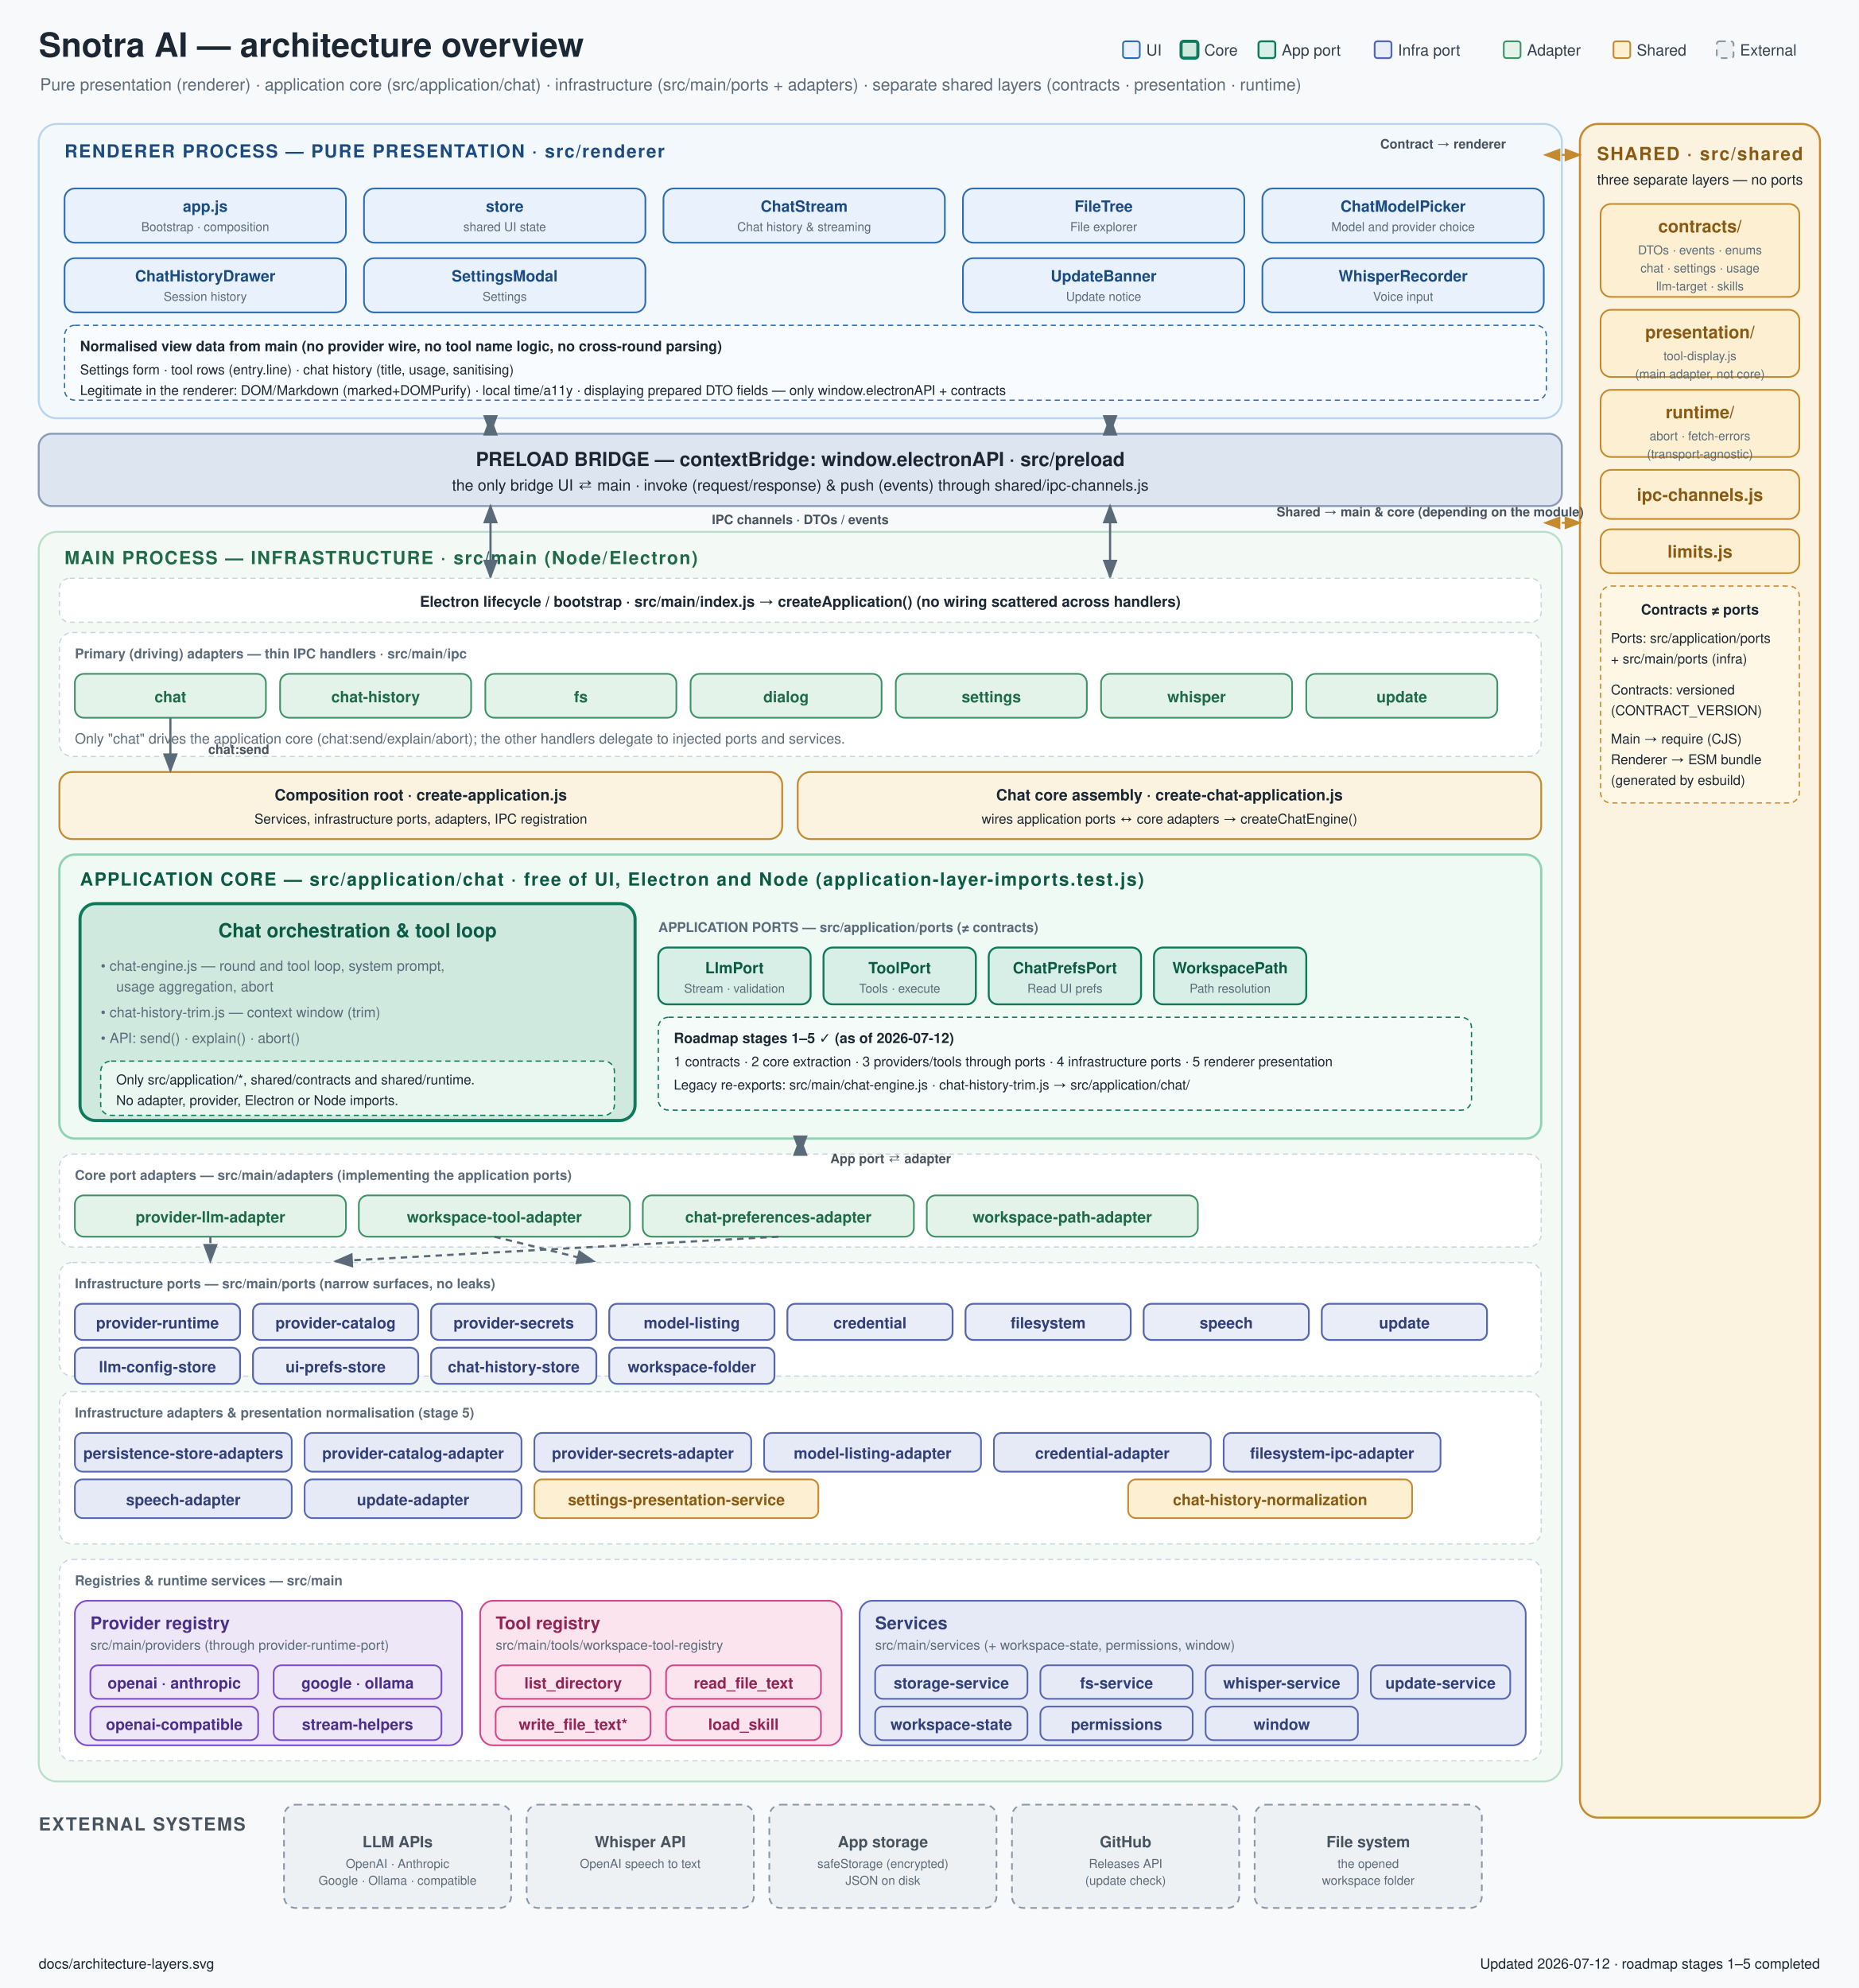
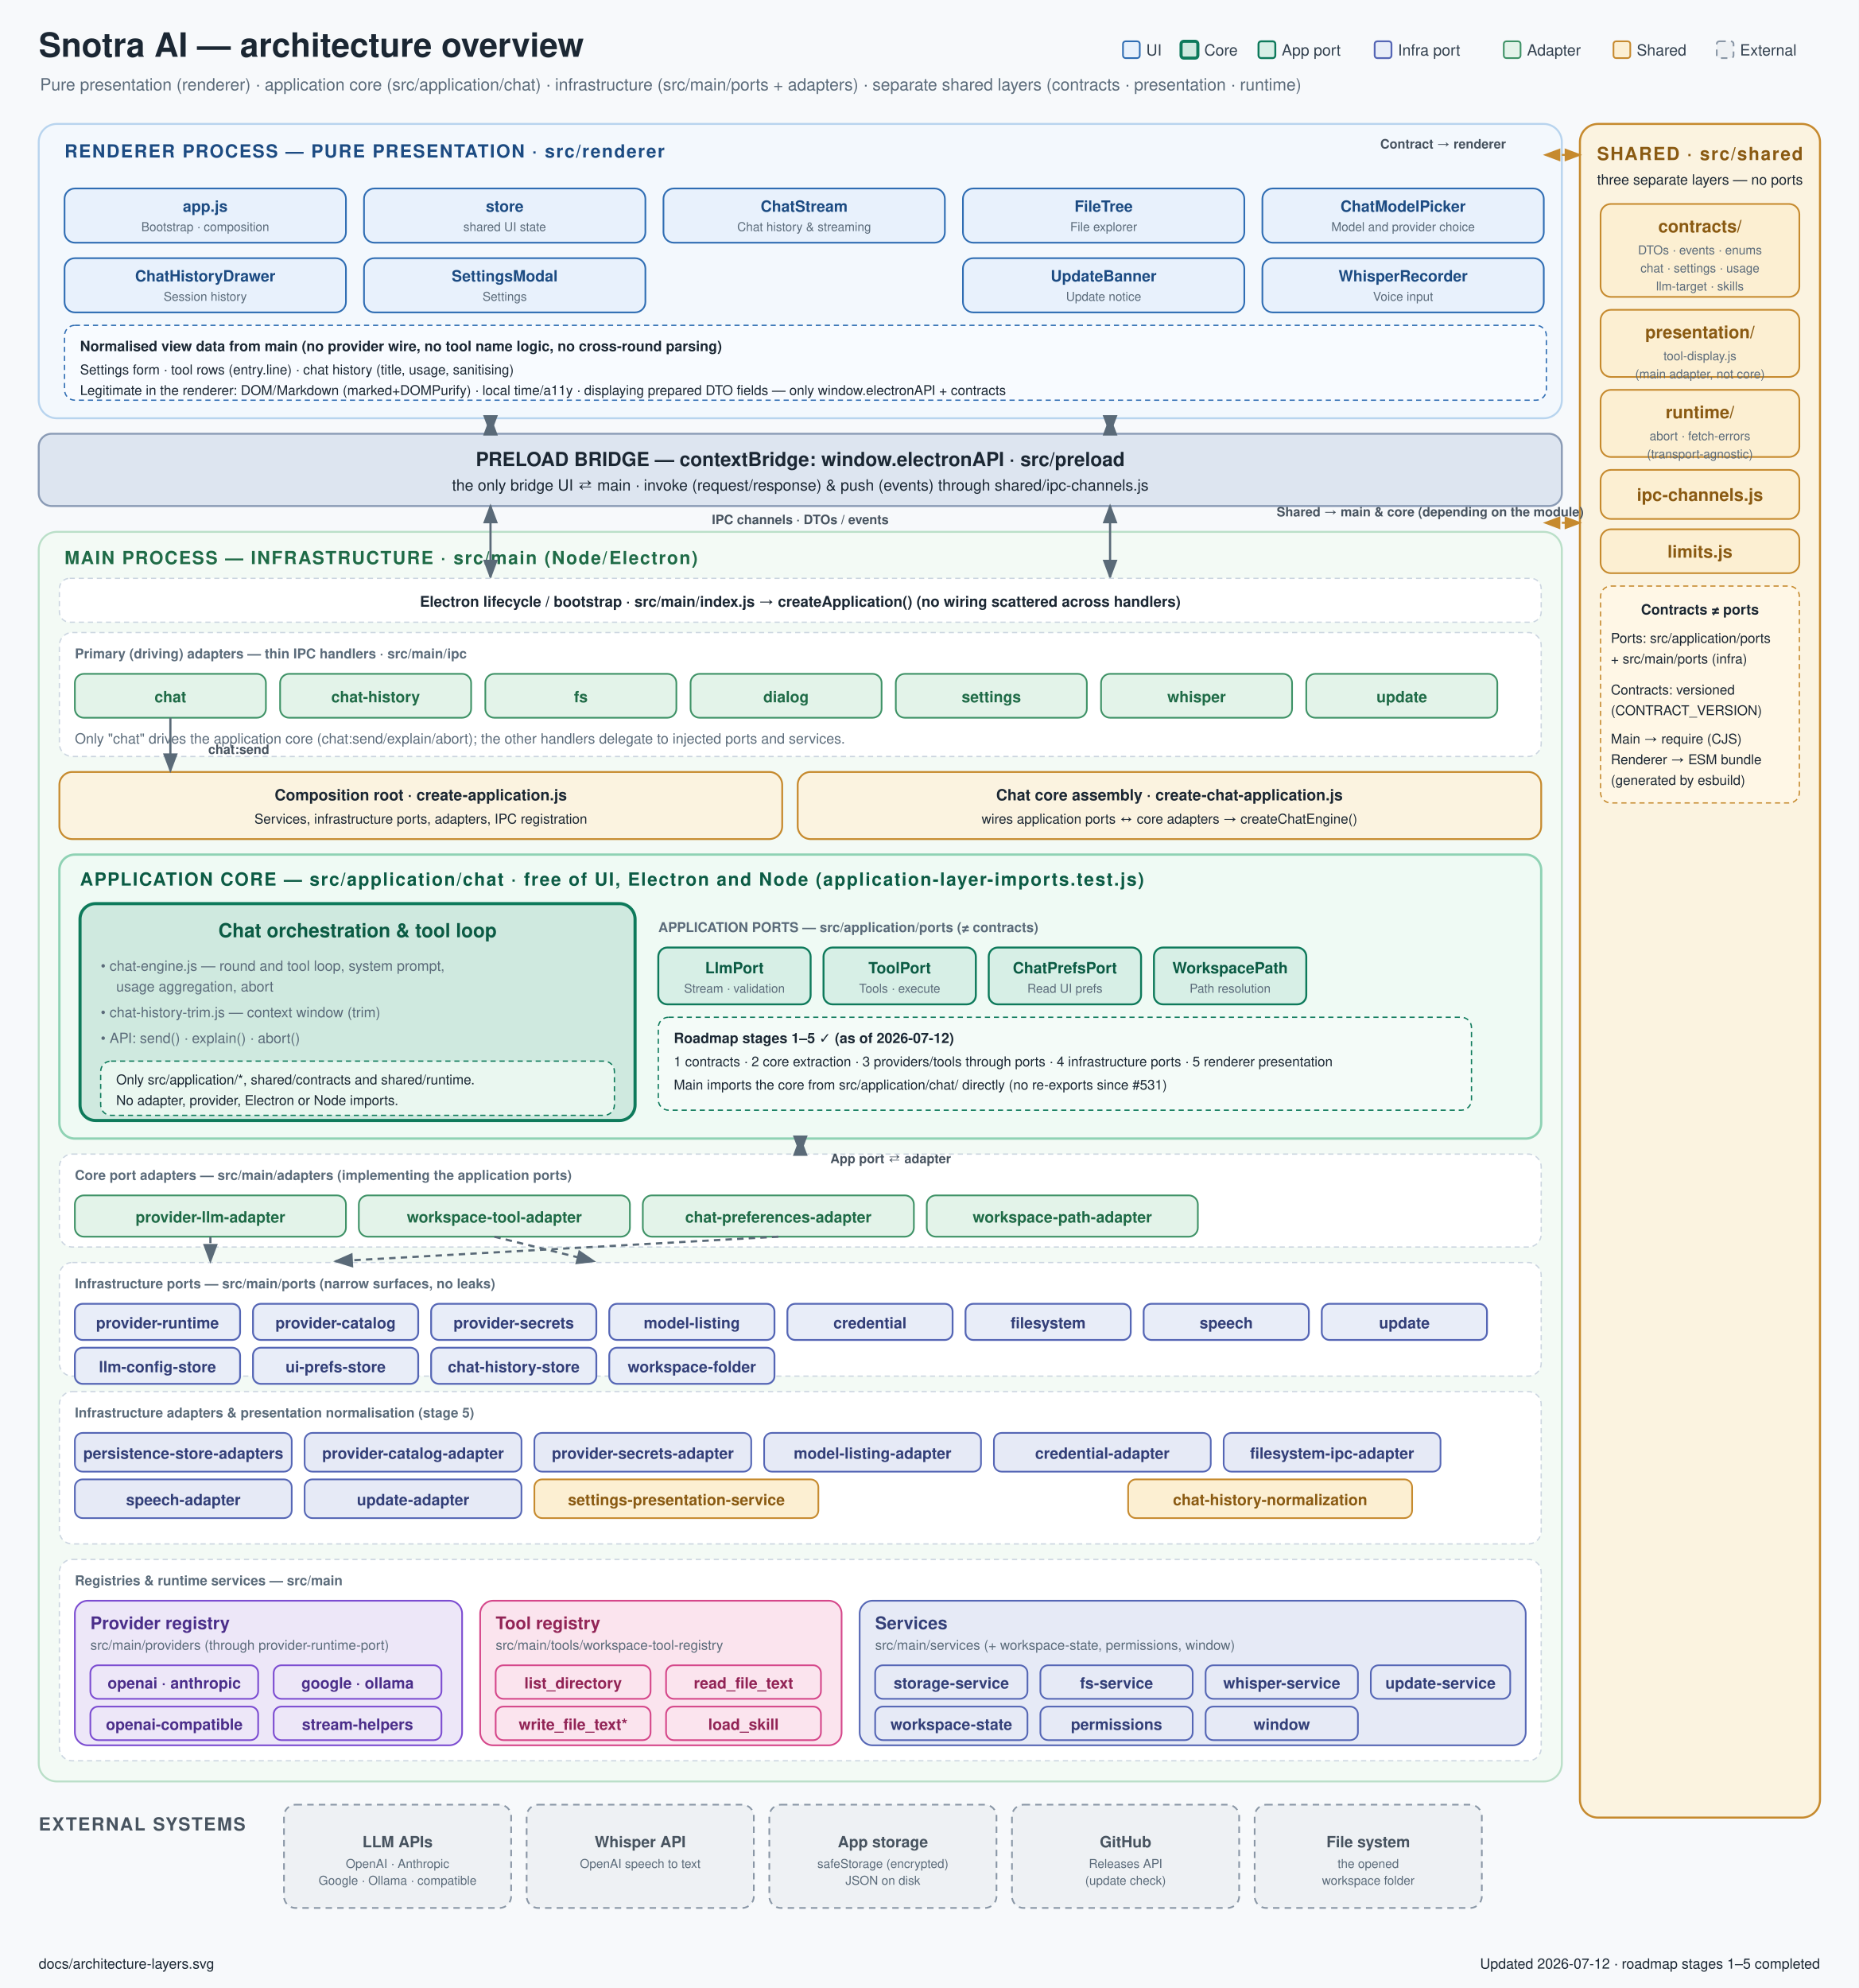
<svg xmlns="http://www.w3.org/2000/svg" viewBox="0 0 1440 1540" width="1440" height="1540" role="img" aria-labelledby="title desc" font-family="'Segoe UI', Helvetica, Arial, sans-serif">
  <defs>
    <marker id="ah" viewBox="0 0 8 6" markerWidth="9" markerHeight="7" refX="7" refY="3" orient="auto-start-reverse">
      <path d="M0,0 L8,3 L0,6 Z" fill="#5a6a78" />
    </marker>
    <marker id="ahc" viewBox="0 0 8 6" markerWidth="9" markerHeight="7" refX="7" refY="3" orient="auto-start-reverse">
      <path d="M0,0 L8,3 L0,6 Z" fill="#c68a2e" />
    </marker>
    <style>
      text{fill:#1b2733}
      .t-title{font-size:26px;font-weight:700}
      .t-sub{font-size:13px;fill:#5b6b7a}
      .zlabel{font-size:14px;font-weight:700;letter-spacing:1px}
      .btitle{font-size:13.5px;font-weight:700}
      .bsub{font-size:10.5px;fill:#5b6b7a}
      .chip{font-size:12px;font-weight:600;text-anchor:middle}
      .chipsub{font-size:9.5px;fill:#5b6b7a;text-anchor:middle}
      .note{font-size:11px;fill:#5b6b7a}
      .arrlbl{font-size:10px;fill:#47535f;font-weight:600;text-anchor:middle}
      .legend{font-size:12px;fill:#33414f}
      .tt-ui{fill:#1c4b82}.tt-hand{fill:#1f6b47}.tt-prov{fill:#4b2e8a}
      .tt-tool{fill:#922456}.tt-svc{fill:#333f78}.tt-ext{fill:#47535f}
      .tt-core{fill:#0b5b44}.tt-contract{fill:#8a5a12}
      rect.ui{fill:#e8f1fc;stroke:#2f6db3;stroke-width:1.3}
      rect.hand{fill:#e3f3e9;stroke:#3e9266;stroke-width:1.3}
      rect.prov{fill:#ede7f8;stroke:#7c4dd1;stroke-width:1.3}
      rect.tool{fill:#fbe4ee;stroke:#d5478a;stroke-width:1.3}
      rect.svc{fill:#e6eaf6;stroke:#5566b5;stroke-width:1.3}
      rect.ext{fill:#eef1f4;stroke:#8a97a6;stroke-width:1.3;stroke-dasharray:5 4}
      rect.core{fill:#cfe9df;stroke:#0e7a5b;stroke-width:2.4}
      rect.port{fill:#d7efe6;stroke:#0e7a5b;stroke-width:1.5}
      rect.iport{fill:#e8edf8;stroke:#5566b5;stroke-width:1.4}
      rect.contract{fill:#fcefd2;stroke:#c68a2e;stroke-width:1.3}
      rect.zone-ui{fill:#f3f8fd;stroke:#b8d4ee;stroke-width:1.5}
      rect.zone-core{fill:#effaf4;stroke:#8fd2b4;stroke-width:1.8}
      rect.zone-main{fill:#f3faf5;stroke:#badfc8;stroke-width:1.5}
      rect.subbox{fill:#ffffff;stroke:#cbd5e0;stroke-width:1;stroke-dasharray:4 3}
      rect.preload{fill:#dde5f0;stroke:#8a9bb5;stroke-width:1.5}
      rect.comp{fill:#fbf3e0;stroke:#c68a2e;stroke-width:1.4}
      rect.spine{fill:#fbf3e0;stroke:#c68a2e;stroke-width:1.6}
      .flow{stroke:#5a6a78;stroke-width:1.7;fill:none}
      .cflow{stroke:#c68a2e;stroke-width:1.5;fill:none;stroke-dasharray:5 4}
    </style>
  </defs>
  <rect x="0" y="0" width="1440" height="1540" fill="#f7f9fb" />
  <text class="t-title" x="30" y="44">Snotra AI — architecture overview</text>
  <text class="t-sub" x="31" y="70">Pure presentation (renderer) · application core (src/application/chat) · infrastructure (src/main/ports + adapters) · separate shared layers (contracts · presentation · runtime)</text>
  <g>
    <rect class="ui" x="870" y="32" width="13" height="13" rx="2" />
    <text class="legend" x="888" y="43">UI</text>
    <rect class="core" x="915" y="32" width="13" height="13" rx="2" />
    <text class="legend" x="933" y="43">Core</text>
    <rect class="port" x="975" y="32" width="13" height="13" rx="2" />
    <text class="legend" x="993" y="43">App port</text>
    <rect class="iport" x="1065" y="32" width="13" height="13" rx="2" />
    <text class="legend" x="1083" y="43">Infra port</text>
    <rect class="hand" x="1165" y="32" width="13" height="13" rx="2" />
    <text class="legend" x="1183" y="43">Adapter</text>
    <rect class="contract" x="1250" y="32" width="13" height="13" rx="2" />
    <text class="legend" x="1268" y="43">Shared</text>
    <rect class="ext" x="1330" y="32" width="13" height="13" rx="2" />
    <text class="legend" x="1348" y="43">External</text>
  </g>
  <rect class="zone-ui" x="30" y="96" width="1180" height="228" rx="14" />
  <text class="zlabel tt-ui" x="50" y="122">RENDERER PROCESS — PURE PRESENTATION · src/renderer</text>
  <g>
    <rect class="ui" x="50" y="146" width="218" height="42" rx="8" />
    <text class="chip tt-ui" x="159" y="164">app.js</text>
    <text class="chipsub" x="159" y="179">Bootstrap · composition</text>
    <rect class="ui" x="282" y="146" width="218" height="42" rx="8" />
    <text class="chip tt-ui" x="391" y="164">store</text>
    <text class="chipsub" x="391" y="179">shared UI state</text>
    <rect class="ui" x="514" y="146" width="218" height="42" rx="8" />
    <text class="chip tt-ui" x="623" y="164">ChatStream</text>
    <text class="chipsub" x="623" y="179">Chat history &amp; streaming</text>
    <rect class="ui" x="746" y="146" width="218" height="42" rx="8" />
    <text class="chip tt-ui" x="855" y="164">FileTree</text>
    <text class="chipsub" x="855" y="179">File explorer</text>
    <rect class="ui" x="978" y="146" width="218" height="42" rx="8" />
    <text class="chip tt-ui" x="1087" y="164">ChatModelPicker</text>
    <text class="chipsub" x="1087" y="179">Model and provider choice</text>
  </g>
  <g>
    <rect class="ui" x="50" y="200" width="218" height="42" rx="8" />
    <text class="chip tt-ui" x="159" y="218">ChatHistoryDrawer</text>
    <text class="chipsub" x="159" y="233">Session history</text>
    <rect class="ui" x="282" y="200" width="218" height="42" rx="8" />
    <text class="chip tt-ui" x="391" y="218">SettingsModal</text>
    <text class="chipsub" x="391" y="233">Settings</text>
    <rect class="ui" x="746" y="200" width="218" height="42" rx="8" />
    <text class="chip tt-ui" x="855" y="218">UpdateBanner</text>
    <text class="chipsub" x="855" y="233">Update notice</text>
    <rect class="ui" x="978" y="200" width="218" height="42" rx="8" />
    <text class="chip tt-ui" x="1087" y="218">WhisperRecorder</text>
    <text class="chipsub" x="1087" y="233">Voice input</text>
  </g>
  <rect x="50" y="252" width="1148" height="58" rx="8" fill="#f8fbff" stroke="#2f6db3" stroke-width="1" stroke-dasharray="4 3" />
  <text x="62" y="272" font-size="11" font-weight="700" fill="#1c4b82">Normalised view data from main (no provider wire, no tool name logic, no cross-round parsing)</text>
  <text x="62" y="290" font-size="10.5" fill="#475569">Settings form · tool rows (entry.line) · chat history (title, usage, sanitising)</text>
  <text x="62" y="306" font-size="10.5" fill="#475569">Legitimate in the renderer: DOM/Markdown (marked+DOMPurify) · local time/a11y · displaying prepared DTO fields — only window.electronAPI + contracts</text>
  <rect class="preload" x="30" y="336" width="1180" height="56" rx="10" />
  <text x="620" y="361" text-anchor="middle" font-size="15" font-weight="700" fill="#1e2b3d">PRELOAD BRIDGE — contextBridge: window.electronAPI · src/preload</text>
  <text x="620" y="380" text-anchor="middle" font-size="12" fill="#475569">the only bridge UI ⇄ main · invoke (request/response) &amp; push (events) through shared/ipc-channels.js</text>
  <line class="flow" x1="380" y1="324" x2="380" y2="335" marker-end="url(#ah)" marker-start="url(#ah)" />
  <line class="flow" x1="860" y1="324" x2="860" y2="335" marker-end="url(#ah)" marker-start="url(#ah)" />
  <rect class="zone-main" x="30" y="412" width="1180" height="968" rx="14" />
  <text class="zlabel tt-hand" x="50" y="437">MAIN PROCESS — INFRASTRUCTURE · src/main (Node/Electron)</text>
  <line class="flow" x1="380" y1="392" x2="380" y2="447" marker-end="url(#ah)" marker-start="url(#ah)" />
  <line class="flow" x1="860" y1="392" x2="860" y2="447" marker-end="url(#ah)" marker-start="url(#ah)" />
  <text class="arrlbl" x="620" y="406">IPC channels · DTOs / events</text>
  <rect class="subbox" x="46" y="448" width="1148" height="34" rx="8" />
  <text x="620" y="470" text-anchor="middle" font-size="11.5" font-weight="700" fill="#47535f">Electron lifecycle / bootstrap · src/main/index.js → createApplication() (no wiring scattered across handlers)</text>
  <rect class="subbox" x="46" y="490" width="1148" height="96" rx="10" />
  <text class="bsub" x="58" y="510" font-weight="700" fill="#1f6b47">Primary (driving) adapters — thin IPC handlers · src/main/ipc</text>
  <g>
    <rect class="hand" x="58" y="522" width="148" height="34" rx="7" />
    <text class="chip tt-hand" x="132" y="544">chat</text>
    <rect class="hand" x="217" y="522" width="148" height="34" rx="7" />
    <text class="chip tt-hand" x="291" y="544">chat-history</text>
    <rect class="hand" x="376" y="522" width="148" height="34" rx="7" />
    <text class="chip tt-hand" x="450" y="544">fs</text>
    <rect class="hand" x="535" y="522" width="148" height="34" rx="7" />
    <text class="chip tt-hand" x="609" y="544">dialog</text>
    <rect class="hand" x="694" y="522" width="148" height="34" rx="7" />
    <text class="chip tt-hand" x="768" y="544">settings</text>
    <rect class="hand" x="853" y="522" width="148" height="34" rx="7" />
    <text class="chip tt-hand" x="927" y="544">whisper</text>
    <rect class="hand" x="1012" y="522" width="148" height="34" rx="7" />
    <text class="chip tt-hand" x="1086" y="544">update</text>
  </g>
  <text class="note" x="58" y="576">Only "chat" drives the application core (chat:send/explain/abort); the other handlers delegate to injected ports and services.</text>
  <rect class="comp" x="46" y="598" width="560" height="52" rx="10" />
  <text x="326" y="620" text-anchor="middle" font-size="12" font-weight="700" fill="#8a5a12">Composition root · create-application.js</text>
  <text x="326" y="638" text-anchor="middle" font-size="10.5" fill="#8a5a12">Services, infrastructure ports, adapters, IPC registration</text>
  <rect class="comp" x="618" y="598" width="576" height="52" rx="10" />
  <text x="906" y="620" text-anchor="middle" font-size="12" font-weight="700" fill="#8a5a12">Chat core assembly · create-chat-application.js</text>
  <text x="906" y="638" text-anchor="middle" font-size="10.5" fill="#8a5a12">wires application ports ↔ core adapters → createChatEngine()</text>
  <line class="flow" x1="132" y1="556" x2="132" y2="597" marker-end="url(#ah)" />
  <text class="arrlbl" x="185" y="584">chat:send</text>
  <rect class="zone-core" x="46" y="662" width="1148" height="220" rx="12" />
  <text class="zlabel tt-core" x="62" y="686">APPLICATION CORE — src/application/chat · free of UI, Electron and Node (application-layer-imports.test.js)</text>
  <rect class="core" x="62" y="700" width="430" height="168" rx="12" />
  <text x="277" y="726" text-anchor="middle" font-size="15" font-weight="700" class="tt-core">Chat orchestration &amp; tool loop</text>
  <text class="note" x="78" y="752" fill="#204b3d">• chat-engine.js — round and tool loop, system prompt,</text>
  <text class="note" x="90" y="768" fill="#204b3d">usage aggregation, abort</text>
  <text class="note" x="78" y="788" fill="#204b3d">• chat-history-trim.js — context window (trim)</text>
  <text class="note" x="78" y="808" fill="#204b3d">• API: send() · explain() · abort()</text>
  <rect x="78" y="822" width="398" height="42" rx="8" fill="#eaf7f0" stroke="#0e7a5b" stroke-width="1" stroke-dasharray="4 3" />
  <text x="90" y="840" font-size="10.5" fill="#356b58">Only src/application/*, shared/contracts and shared/runtime.</text>
  <text x="90" y="856" font-size="10.5" fill="#356b58">No adapter, provider, Electron or Node imports.</text>
  <text class="bsub" x="510" y="722" font-weight="700" fill="#0b5b44">APPLICATION PORTS — src/application/ports (≠ contracts)</text>
  <g>
    <rect class="port" x="510" y="734" width="118" height="44" rx="7" />
    <text class="chip tt-core" x="569" y="754">LlmPort</text>
    <text class="chipsub" x="569" y="769">Stream · validation</text>
    <rect class="port" x="638" y="734" width="118" height="44" rx="7" />
    <text class="chip tt-core" x="697" y="754">ToolPort</text>
    <text class="chipsub" x="697" y="769">Tools · execute</text>
    <rect class="port" x="766" y="734" width="118" height="44" rx="7" />
    <text class="chip tt-core" x="825" y="754">ChatPrefsPort</text>
    <text class="chipsub" x="825" y="769">Read UI prefs</text>
    <rect class="port" x="894" y="734" width="118" height="44" rx="7" />
    <text class="chip tt-core" x="953" y="754">WorkspacePath</text>
    <text class="chipsub" x="953" y="769">Path resolution</text>
  </g>
  <rect x="510" y="788" width="630" height="72" rx="8" fill="#f4fbf8" stroke="#0e7a5b" stroke-width="1" stroke-dasharray="4 3" />
  <text x="522" y="808" font-size="11" font-weight="700" fill="#0b5b44">Roadmap stages 1–5 ✓ (as of 2026-07-12)</text>
  <text x="522" y="826" font-size="10.5" fill="#356b58">1 contracts · 2 core extraction · 3 providers/tools through ports · 4 infrastructure ports · 5 renderer presentation</text>
-   <text x="522" y="844" font-size="10.5" fill="#356b58">Legacy re-exports: src/main/chat-engine.js · chat-history-trim.js → src/application/chat/</text>
+   <text x="522" y="844" font-size="10.5" fill="#356b58">Main imports the core from src/application/chat/ directly (no re-exports since #531)</text>
  <rect class="subbox" x="46" y="894" width="1148" height="72" rx="10" />
  <text class="bsub" x="58" y="914" font-weight="700" fill="#1f6b47">Core port adapters — src/main/adapters (implementing the application ports)</text>
  <g>
    <rect class="hand" x="58" y="926" width="210" height="32" rx="7" />
    <text class="chip tt-hand" x="163" y="947">provider-llm-adapter</text>
    <rect class="hand" x="278" y="926" width="210" height="32" rx="7" />
    <text class="chip tt-hand" x="383" y="947">workspace-tool-adapter</text>
    <rect class="hand" x="498" y="926" width="210" height="32" rx="7" />
    <text class="chip tt-hand" x="603" y="947">chat-preferences-adapter</text>
    <rect class="hand" x="718" y="926" width="210" height="32" rx="7" />
    <text class="chip tt-hand" x="823" y="947">workspace-path-adapter</text>
  </g>
  <line class="flow" x1="620" y1="882" x2="620" y2="893" marker-end="url(#ah)" marker-start="url(#ah)" />
  <text class="arrlbl" x="690" y="901">App port ⇄ adapter</text>
  <rect class="subbox" x="46" y="978" width="1148" height="88" rx="10" />
  <text class="bsub" x="58" y="998" font-weight="700" fill="#333f78">Infrastructure ports — src/main/ports (narrow surfaces, no leaks)</text>
  <g>
    <rect class="iport" x="58" y="1010" width="128" height="28" rx="6" />
    <text class="chip tt-svc" x="122" y="1029">provider-runtime</text>
    <rect class="iport" x="196" y="1010" width="128" height="28" rx="6" />
    <text class="chip tt-svc" x="260" y="1029">provider-catalog</text>
    <rect class="iport" x="334" y="1010" width="128" height="28" rx="6" />
    <text class="chip tt-svc" x="398" y="1029">provider-secrets</text>
    <rect class="iport" x="472" y="1010" width="128" height="28" rx="6" />
    <text class="chip tt-svc" x="536" y="1029">model-listing</text>
    <rect class="iport" x="610" y="1010" width="128" height="28" rx="6" />
    <text class="chip tt-svc" x="674" y="1029">credential</text>
    <rect class="iport" x="748" y="1010" width="128" height="28" rx="6" />
    <text class="chip tt-svc" x="812" y="1029">filesystem</text>
    <rect class="iport" x="886" y="1010" width="128" height="28" rx="6" />
    <text class="chip tt-svc" x="950" y="1029">speech</text>
    <rect class="iport" x="1024" y="1010" width="128" height="28" rx="6" />
    <text class="chip tt-svc" x="1088" y="1029">update</text>
  </g>
  <g>
    <rect class="iport" x="58" y="1044" width="128" height="28" rx="6" />
    <text class="chip tt-svc" x="122" y="1063">llm-config-store</text>
    <rect class="iport" x="196" y="1044" width="128" height="28" rx="6" />
    <text class="chip tt-svc" x="260" y="1063">ui-prefs-store</text>
    <rect class="iport" x="334" y="1044" width="128" height="28" rx="6" />
    <text class="chip tt-svc" x="398" y="1063">chat-history-store</text>
    <rect class="iport" x="472" y="1044" width="128" height="28" rx="6" />
    <text class="chip tt-svc" x="536" y="1063">workspace-folder</text>
  </g>
  <rect class="subbox" x="46" y="1078" width="1148" height="118" rx="10" />
  <text class="bsub" x="58" y="1098" font-weight="700" fill="#333f78">Infrastructure adapters &amp; presentation normalisation (stage 5)</text>
  <g>
    <rect class="svc" x="58" y="1110" width="168" height="30" rx="6" />
    <text class="chip tt-svc" x="142" y="1130">persistence-store-adapters</text>
    <rect class="svc" x="236" y="1110" width="168" height="30" rx="6" />
    <text class="chip tt-svc" x="320" y="1130">provider-catalog-adapter</text>
    <rect class="svc" x="414" y="1110" width="168" height="30" rx="6" />
    <text class="chip tt-svc" x="498" y="1130">provider-secrets-adapter</text>
    <rect class="svc" x="592" y="1110" width="168" height="30" rx="6" />
    <text class="chip tt-svc" x="676" y="1130">model-listing-adapter</text>
    <rect class="svc" x="770" y="1110" width="168" height="30" rx="6" />
    <text class="chip tt-svc" x="854" y="1130">credential-adapter</text>
    <rect class="svc" x="948" y="1110" width="168" height="30" rx="6" />
    <text class="chip tt-svc" x="1032" y="1130">filesystem-ipc-adapter</text>
  </g>
  <g>
    <rect class="svc" x="58" y="1146" width="168" height="30" rx="6" />
    <text class="chip tt-svc" x="142" y="1166">speech-adapter</text>
    <rect class="svc" x="236" y="1146" width="168" height="30" rx="6" />
    <text class="chip tt-svc" x="320" y="1166">update-adapter</text>
    <rect class="contract" x="414" y="1146" width="220" height="30" rx="6" />
    <text class="chip tt-contract" x="524" y="1166">settings-presentation-service</text>
    <rect class="contract" x="874" y="1146" width="220" height="30" rx="6" />
    <text class="chip tt-contract" x="984" y="1166">chat-history-normalization</text>
  </g>
  <rect class="subbox" x="46" y="1208" width="1148" height="156" rx="10" />
  <text class="bsub" x="58" y="1228" font-weight="700" fill="#333f78">Registries &amp; runtime services — src/main</text>
  <rect class="prov" x="58" y="1240" width="300" height="112" rx="10" fill="#f6f2fd" />
  <text class="btitle tt-prov" x="70" y="1262">Provider registry</text>
  <text class="bsub" x="70" y="1278">src/main/providers (through provider-runtime-port)</text>
  <g>
    <rect class="prov" x="70" y="1290" width="130" height="26" rx="6" />
    <text class="chip tt-prov" x="135" y="1308">openai · anthropic</text>
    <rect class="prov" x="212" y="1290" width="130" height="26" rx="6" />
    <text class="chip tt-prov" x="277" y="1308">google · ollama</text>
    <rect class="prov" x="70" y="1322" width="130" height="26" rx="6" />
    <text class="chip tt-prov" x="135" y="1340">openai-compatible</text>
    <rect class="prov" x="212" y="1322" width="130" height="26" rx="6" />
    <text class="chip tt-prov" x="277" y="1340">stream-helpers</text>
  </g>
  <rect class="tool" x="372" y="1240" width="280" height="112" rx="10" fill="#fdf1f6" />
  <text class="btitle tt-tool" x="384" y="1262">Tool registry</text>
  <text class="bsub" x="384" y="1278">src/main/tools/workspace-tool-registry</text>
  <g>
    <rect class="tool" x="384" y="1290" width="120" height="26" rx="6" />
    <text class="chip tt-tool" x="444" y="1308">list_directory</text>
    <rect class="tool" x="516" y="1290" width="120" height="26" rx="6" />
    <text class="chip tt-tool" x="576" y="1308">read_file_text</text>
    <rect class="tool" x="384" y="1322" width="120" height="26" rx="6" />
    <text class="chip tt-tool" x="444" y="1340">write_file_text*</text>
    <rect class="tool" x="516" y="1322" width="120" height="26" rx="6" />
    <text class="chip tt-tool" x="576" y="1340">load_skill</text>
  </g>
  <rect class="svc" x="666" y="1240" width="516" height="112" rx="10" fill="#eef1f8" />
  <text class="btitle tt-svc" x="678" y="1262">Services</text>
  <text class="bsub" x="678" y="1278">src/main/services (+ workspace-state, permissions, window)</text>
  <g>
    <rect class="svc" x="678" y="1290" width="118" height="26" rx="6" />
    <text class="chip tt-svc" x="737" y="1308">storage-service</text>
    <rect class="svc" x="806" y="1290" width="118" height="26" rx="6" />
    <text class="chip tt-svc" x="865" y="1308">fs-service</text>
    <rect class="svc" x="934" y="1290" width="118" height="26" rx="6" />
    <text class="chip tt-svc" x="993" y="1308">whisper-service</text>
    <rect class="svc" x="1062" y="1290" width="108" height="26" rx="6" />
    <text class="chip tt-svc" x="1116" y="1308">update-service</text>
    <rect class="svc" x="678" y="1322" width="118" height="26" rx="6" />
    <text class="chip tt-svc" x="737" y="1340">workspace-state</text>
    <rect class="svc" x="806" y="1322" width="118" height="26" rx="6" />
    <text class="chip tt-svc" x="865" y="1340">permissions</text>
    <rect class="svc" x="934" y="1322" width="118" height="26" rx="6" />
    <text class="chip tt-svc" x="993" y="1340">window</text>
  </g>
  <line class="flow" x1="163" y1="958" x2="163" y2="977" marker-end="url(#ah)" stroke-dasharray="5 4" />
  <line class="flow" x1="383" y1="958" x2="460" y2="977" marker-end="url(#ah)" stroke-dasharray="5 4" />
  <line class="flow" x1="603" y1="958" x2="260" y2="977" marker-end="url(#ah)" stroke-dasharray="5 4" />
  <text class="zlabel tt-ext" x="30" y="1418">EXTERNAL SYSTEMS</text>
  <g>
    <rect class="ext" x="220" y="1398" width="176" height="80" rx="9" />
    <text class="chip tt-ext" x="308" y="1431">LLM APIs</text>
    <text class="chipsub" x="308" y="1447">OpenAI · Anthropic</text>
    <text class="chipsub" x="308" y="1460">Google · Ollama · compatible</text>
    <rect class="ext" x="408" y="1398" width="176" height="80" rx="9" />
    <text class="chip tt-ext" x="496" y="1431">Whisper API</text>
    <text class="chipsub" x="496" y="1447">OpenAI speech to text</text>
    <rect class="ext" x="596" y="1398" width="176" height="80" rx="9" />
    <text class="chip tt-ext" x="684" y="1431">App storage</text>
    <text class="chipsub" x="684" y="1447">safeStorage (encrypted)</text>
    <text class="chipsub" x="684" y="1460">JSON on disk</text>
    <rect class="ext" x="784" y="1398" width="176" height="80" rx="9" />
    <text class="chip tt-ext" x="872" y="1431">GitHub</text>
    <text class="chipsub" x="872" y="1447">Releases API</text>
    <text class="chipsub" x="872" y="1460">(update check)</text>
    <rect class="ext" x="972" y="1398" width="176" height="80" rx="9" />
    <text class="chip tt-ext" x="1060" y="1431">File system</text>
    <text class="chipsub" x="1060" y="1447">the opened</text>
    <text class="chipsub" x="1060" y="1460">workspace folder</text>
  </g>
  <rect class="spine" x="1224" y="96" width="186" height="1312" rx="14" />
  <text x="1317" y="124" text-anchor="middle" class="zlabel tt-contract">SHARED · src/shared</text>
  <text x="1317" y="143" text-anchor="middle" font-size="11" fill="#8a5a12">three separate layers — no ports</text>
  <rect class="contract" x="1240" y="158" width="154" height="72" rx="8" />
  <text class="btitle tt-contract" x="1317" y="180" text-anchor="middle">contracts/</text>
  <text class="chipsub" x="1317" y="197" fill="#8a5a12">DTOs · events · enums</text>
  <text class="chipsub" x="1317" y="211" fill="#8a5a12">chat · settings · usage</text>
  <text class="chipsub" x="1317" y="225" fill="#8a5a12">llm-target · skills</text>
  <rect class="contract" x="1240" y="240" width="154" height="52" rx="8" fill="#fdf6e3" />
  <text class="btitle tt-contract" x="1317" y="262" text-anchor="middle">presentation/</text>
  <text class="chipsub" x="1317" y="279" fill="#8a5a12">tool-display.js</text>
  <text class="chipsub" x="1317" y="293" fill="#8a5a12">(main adapter, not core)</text>
  <rect class="contract" x="1240" y="302" width="154" height="52" rx="8" fill="#eef2ff" />
  <text class="btitle tt-contract" x="1317" y="324" text-anchor="middle">runtime/</text>
  <text class="chipsub" x="1317" y="341" fill="#8a5a12">abort · fetch-errors</text>
  <text class="chipsub" x="1317" y="355" fill="#8a5a12">(transport-agnostic)</text>
  <rect class="contract" x="1240" y="364" width="154" height="38" rx="8" />
  <text class="btitle tt-contract" x="1317" y="388" text-anchor="middle">ipc-channels.js</text>
  <rect class="contract" x="1240" y="410" width="154" height="34" rx="8" />
  <text class="btitle tt-contract" x="1317" y="432" text-anchor="middle">limits.js</text>
  <rect x="1240" y="454" width="154" height="168" rx="8" fill="#fff7e6" stroke="#c68a2e" stroke-width="1" stroke-dasharray="4 3" />
  <text x="1317" y="476" text-anchor="middle" font-size="11" font-weight="700" fill="#8a5a12">Contracts ≠ ports</text>
  <text x="1248" y="498" font-size="10.5" fill="#8a5a12">Ports: src/application/ports</text>
  <text x="1248" y="514" font-size="10.5" fill="#8a5a12">+ src/main/ports (infra)</text>
  <text x="1248" y="538" font-size="10.5" fill="#8a5a12">Contracts: versioned</text>
  <text x="1248" y="554" font-size="10.5" fill="#8a5a12">(CONTRACT_VERSION)</text>
  <text x="1248" y="576" font-size="10.5" fill="#8a5a12">Main → require (CJS)</text>
  <text x="1248" y="592" font-size="10.5" fill="#8a5a12">Renderer → ESM bundle</text>
  <text x="1248" y="608" font-size="10.5" fill="#8a5a12">(generated by esbuild)</text>
  <line class="cflow" x1="1224" y1="120" x2="1197" y2="120" marker-end="url(#ahc)" marker-start="url(#ahc)" />
  <text class="arrlbl" x="1118" y="115" fill="#8a5a12">Contract → renderer</text>
  <line class="cflow" x1="1224" y1="405" x2="1197" y2="405" marker-end="url(#ahc)" marker-start="url(#ahc)" />
  <text class="arrlbl" x="1108" y="400" fill="#8a5a12">Shared → main &amp; core (depending on the module)</text>
  <text x="30" y="1525" font-size="11" fill="#8a97a6">docs/architecture-layers.svg</text>
  <text x="1410" y="1525" text-anchor="end" font-size="11" fill="#8a97a6">Updated 2026-07-12 · roadmap stages 1–5 completed</text>
</svg>
